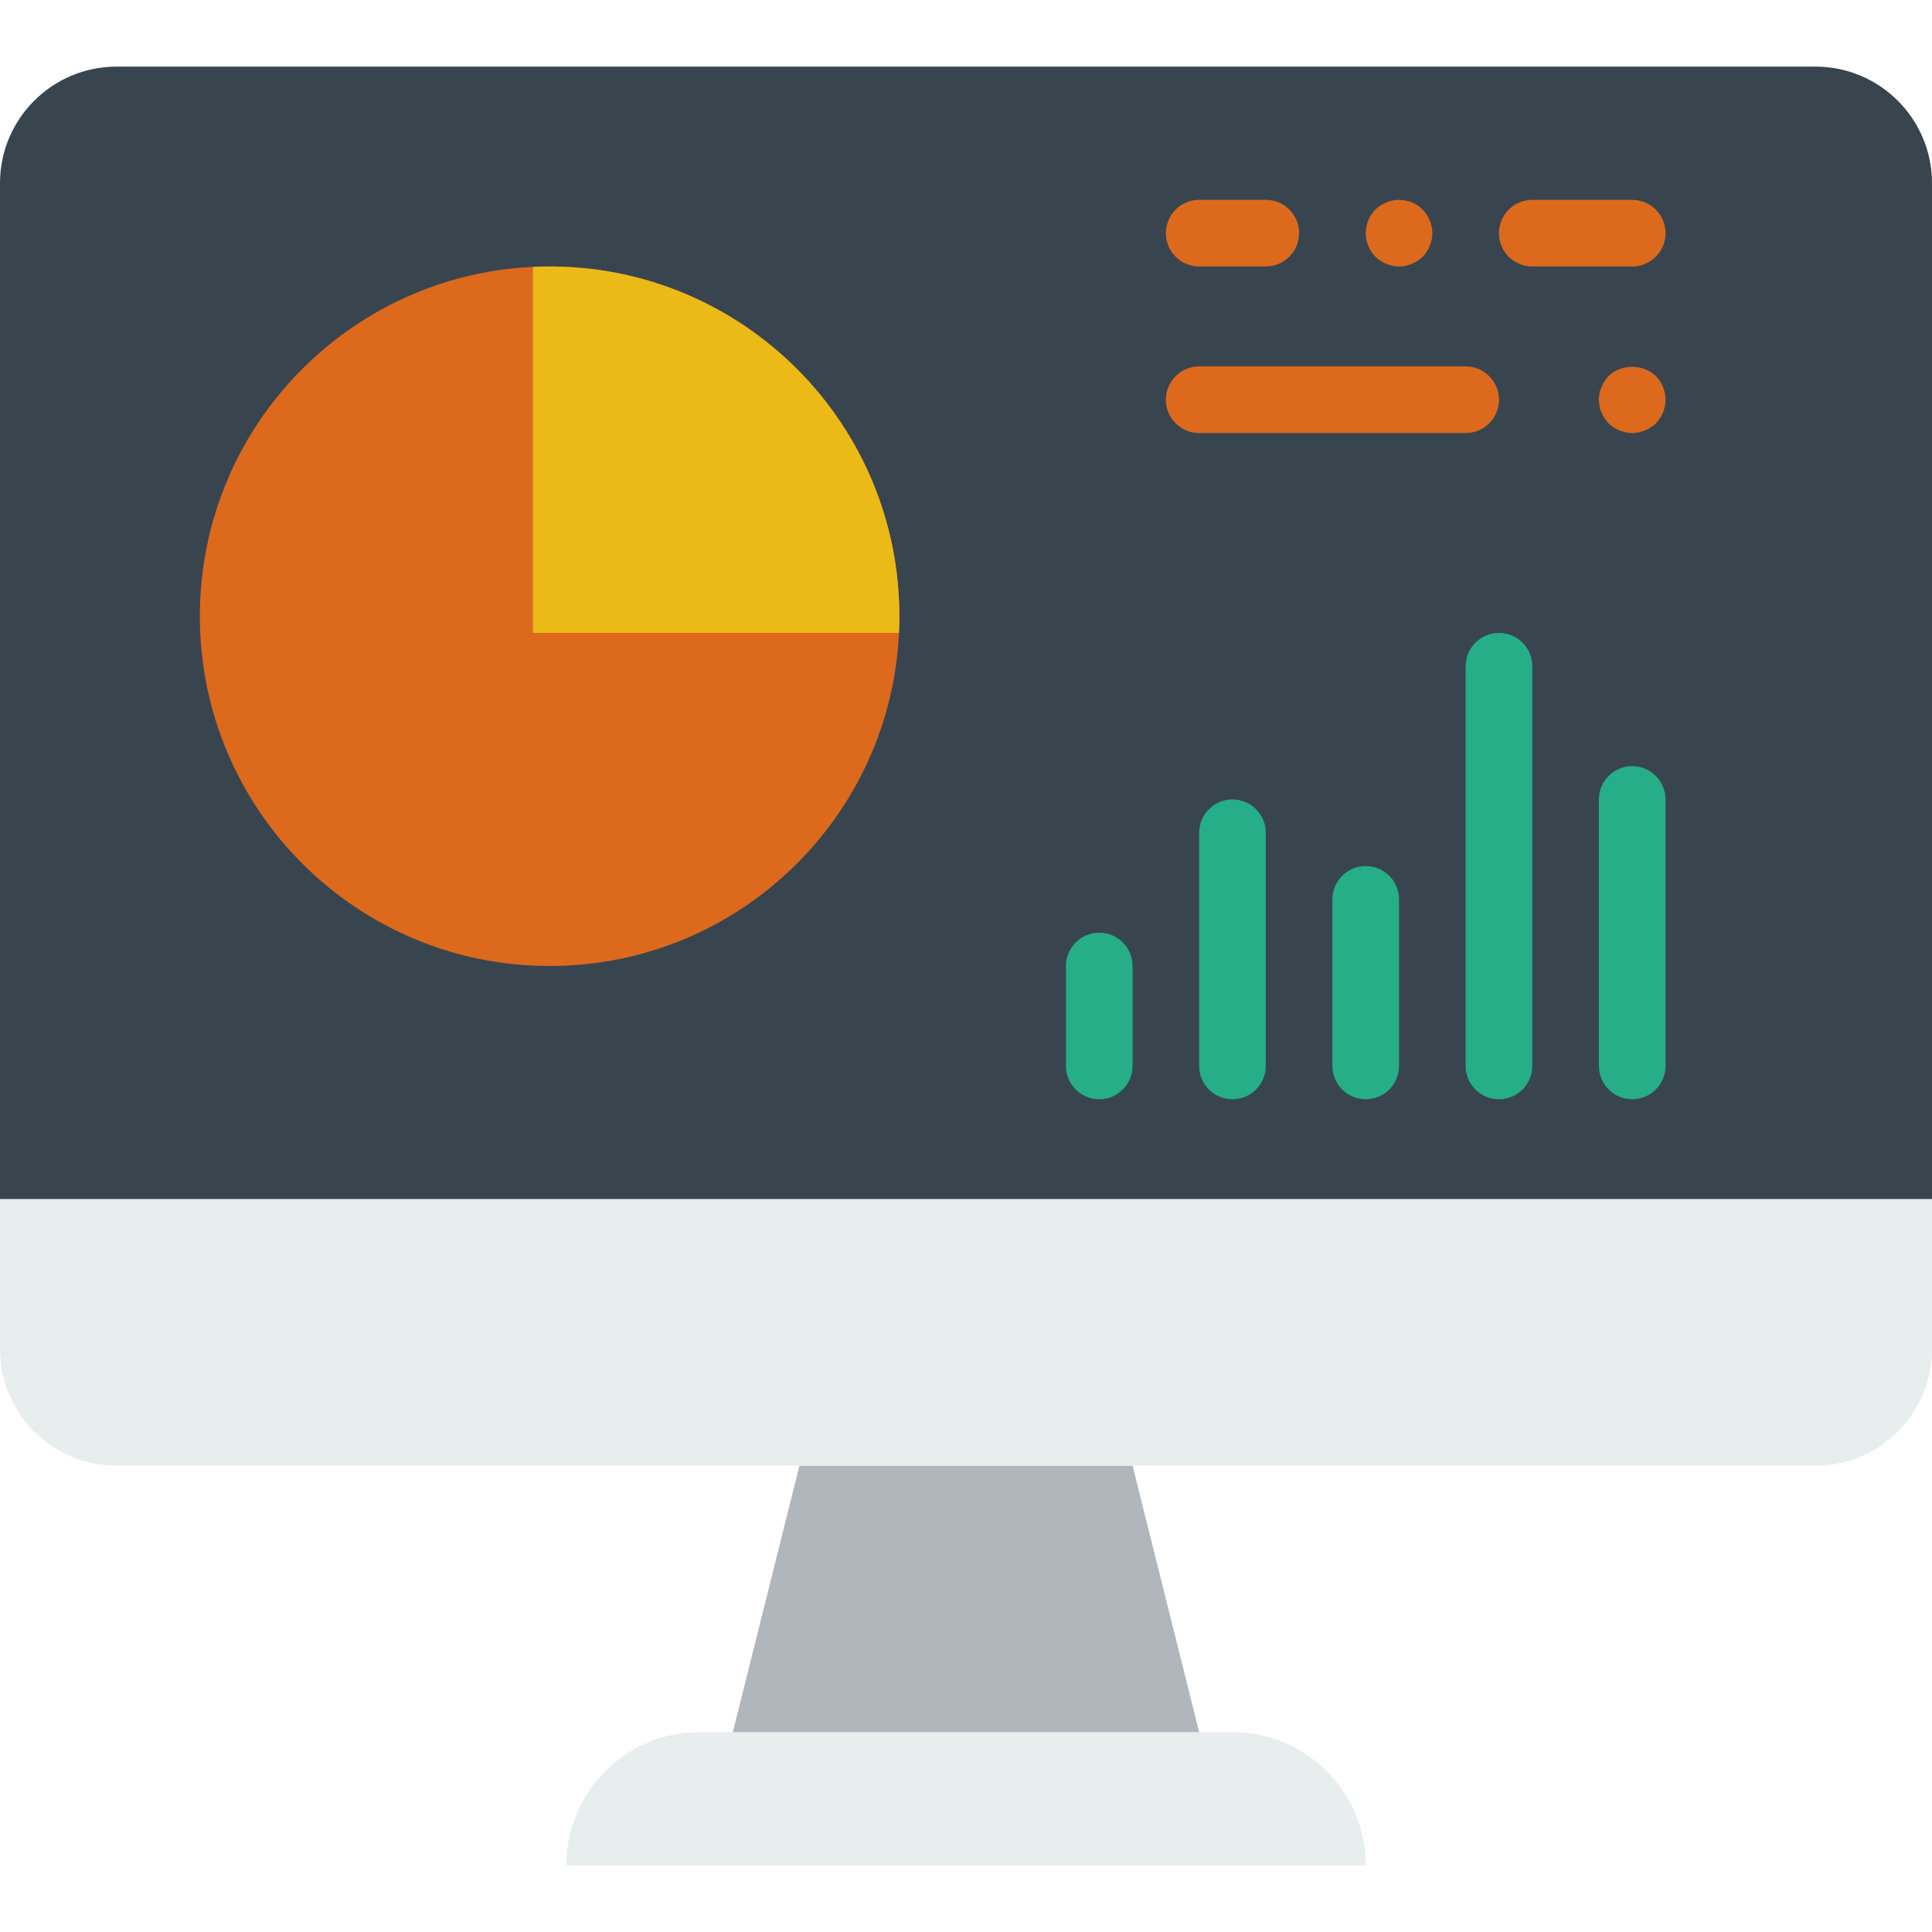
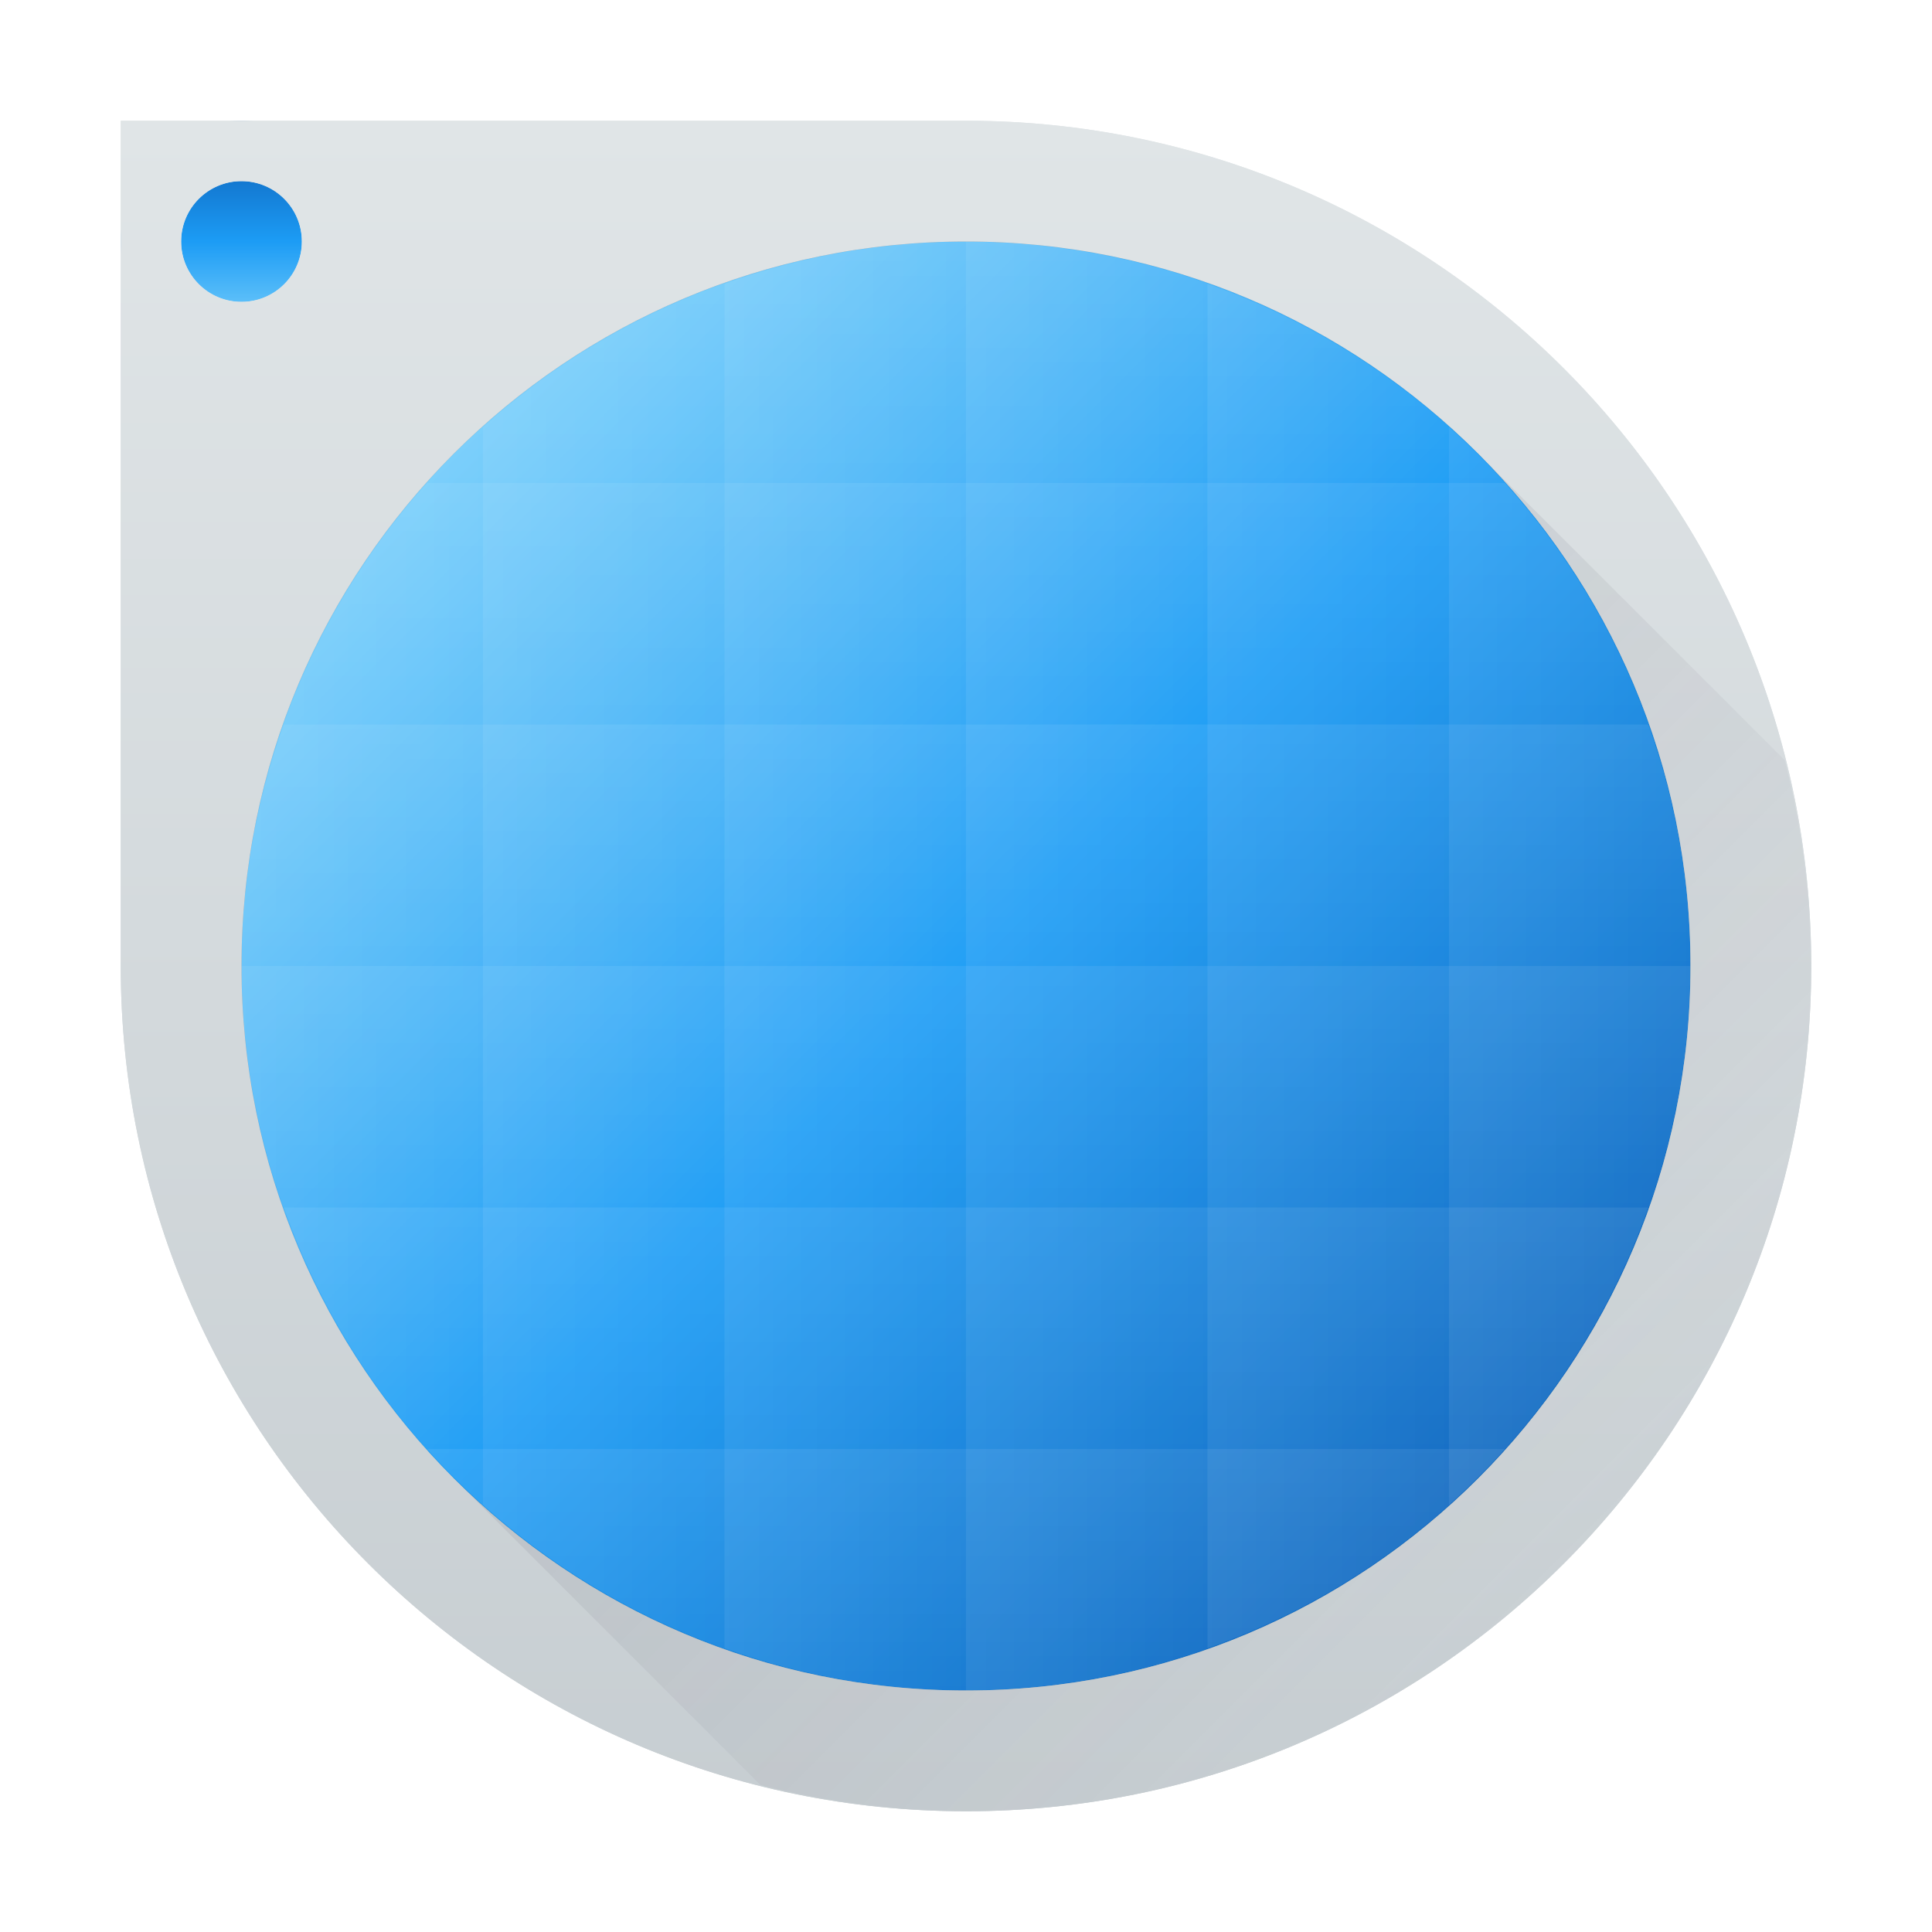
- <svg xmlns="http://www.w3.org/2000/svg" version="1.1" id="Layer_1" x="0px" y="0px" viewBox="0 0 512 512" style="enable-background:new 0 0 512 512;" xml:space="preserve">
-   <g>
-     <path style="fill:#38454F;" d="M512,317.793H0V48.552c0-17.064,13.833-30.897,30.897-30.897h450.207   c17.064,0,30.897,13.833,30.897,30.897V317.793z" />
-     <path style="fill:#E8EDEE;" d="M361.931,494.345H150.069c0-19.5,15.81-35.31,35.31-35.31h141.241   C346.121,459.034,361.931,474.845,361.931,494.345" />
-     <polygon style="fill:#B0B6BB;" points="317.793,459.034 194.207,459.034 211.862,388.414 300.138,388.414  " />
-     <path style="fill:#E8EDEE;" d="M481.103,388.414H30.897C13.833,388.414,0,374.581,0,357.517v-39.724h512v39.724   C512,374.581,498.167,388.414,481.103,388.414" />
-     <g>
-       <path style="fill:#25AE88;" d="M291.31,291.31c-4.882,0-8.828-3.955-8.828-8.828V256c0-4.873,3.946-8.828,8.828-8.828    c4.882,0,8.828,3.955,8.828,8.828v26.483C300.138,287.356,296.192,291.31,291.31,291.31" />
-       <path style="fill:#25AE88;" d="M326.621,291.31c-4.882,0-8.828-3.955-8.828-8.828V220.69c0-4.873,3.946-8.828,8.828-8.828    c4.882,0,8.828,3.955,8.828,8.828v61.793C335.448,287.356,331.502,291.31,326.621,291.31" />
-       <path style="fill:#25AE88;" d="M361.931,291.31c-4.882,0-8.828-3.955-8.828-8.828v-44.138c0-4.873,3.946-8.828,8.828-8.828    c4.882,0,8.828,3.955,8.828,8.828v44.138C370.759,287.356,366.813,291.31,361.931,291.31" />
-       <path style="fill:#25AE88;" d="M397.241,291.31c-4.882,0-8.828-3.955-8.828-8.828V176.552c0-4.873,3.946-8.828,8.828-8.828    c4.882,0,8.828,3.955,8.828,8.828v105.931C406.069,287.356,402.123,291.31,397.241,291.31" />
-       <path style="fill:#25AE88;" d="M432.552,291.31c-4.882,0-8.828-3.955-8.828-8.828v-70.621c0-4.873,3.946-8.828,8.828-8.828    c4.882,0,8.828,3.955,8.828,8.828v70.621C441.379,287.356,437.433,291.31,432.552,291.31" />
+ <svg xmlns="http://www.w3.org/2000/svg" xmlns:xlink="http://www.w3.org/1999/xlink" width="32" version="1.1" height="32" viewBox="0 0 32 32">
+   <defs id="defs5455">
+     <linearGradient id="linearGradient4508">
+       <stop style="stop-color:#ffffff" id="stop4510" />
+       <stop offset="1" style="stop-color:#ffffff;stop-opacity:0" id="stop4512" />
+     </linearGradient>
+     <linearGradient id="linearGradient4496">
+       <stop style="stop-color:#b83564" id="stop4498" />
+       <stop offset="0.5" style="stop-color:#ff6a5a" id="stop4504" />
+       <stop offset="1" style="stop-color:#ffb350" id="stop4500" />
+     </linearGradient>
+     <linearGradient xlink:href="#linearGradient4303" id="linearGradient4378" y1="31" y2="2" x2="0" gradientUnits="userSpaceOnUse" />
+     <linearGradient id="linearGradient4303">
+       <stop style="stop-color:#c6cdd1" id="stop4305" />
+       <stop offset="1" style="stop-color:#e0e5e7" id="stop4307" />
+     </linearGradient>
+     <linearGradient xlink:href="#linearGradient4143" id="linearGradient4481" y1="517.798" y2="521.798" x2="0" gradientUnits="userSpaceOnUse" />
+     <linearGradient xlink:href="#linearGradient4508" id="linearGradient4514" y1="529.798" y2="535.798" x2="0" gradientUnits="userSpaceOnUse" gradientTransform="matrix(0 -1 1 0 -134.2265 930.3695)" />
+     <linearGradient xlink:href="#linearGradient4508" id="linearGradient4518" y1="529.798" y2="535.798" gradientUnits="userSpaceOnUse" x2="0" gradientTransform="matrix(0 -1 1 0 -138.2265 930.3695)" />
+     <linearGradient xlink:href="#linearGradient4508" id="linearGradient4524" y1="529.798" y2="535.798" gradientUnits="userSpaceOnUse" x2="0" gradientTransform="matrix(0 1 1 0 -126.2265 129.2266)" />
+     <linearGradient xlink:href="#linearGradient4508" id="linearGradient4526" y1="529.798" y2="535.798" gradientUnits="userSpaceOnUse" x2="0" gradientTransform="matrix(0 -1 1 0 -130.2265 930.3695)" />
+     <linearGradient xlink:href="#linearGradient4508" id="linearGradient4620" y1="529.798" y2="535.798" gradientUnits="userSpaceOnUse" x2="0" gradientTransform="matrix(0 1 1 0 -122.2265 129.2266)" />
+     <linearGradient xlink:href="#linearGradient4508" id="linearGradient4644" y1="529.798" y2="535.798" gradientUnits="userSpaceOnUse" x2="0" gradientTransform="matrix(0 -1 1 0 -142.2265 930.3695)" />
+     <linearGradient xlink:href="#linearGradient4508" id="linearGradient4674" y1="529.798" y2="535.798" gradientUnits="userSpaceOnUse" x2="0" gradientTransform="matrix(1 0 0 1 1.99998 -2.99993)" />
+     <linearGradient xlink:href="#linearGradient4508" id="linearGradient4676" y1="529.798" y2="535.798" gradientUnits="userSpaceOnUse" x2="0" gradientTransform="matrix(1 0 0 1 1.99998 -6.99993)" />
+     <linearGradient xlink:href="#linearGradient4508" id="linearGradient4678" y1="529.798" y2="535.798" gradientUnits="userSpaceOnUse" x2="0" gradientTransform="matrix(-1 0 0 1 803.1429 5.00007)" />
+     <linearGradient xlink:href="#linearGradient4508" id="linearGradient4680" y1="529.798" y2="535.798" gradientUnits="userSpaceOnUse" x2="0" gradientTransform="matrix(1 0 0 1 1.99998 1.00007)" />
+     <linearGradient xlink:href="#linearGradient4508" id="linearGradient4682" y1="529.798" y2="535.798" gradientUnits="userSpaceOnUse" x2="0" gradientTransform="matrix(-1 0 0 1 803.1429 9.00007)" />
+     <linearGradient xlink:href="#linearGradient4508" id="linearGradient4684" y1="529.798" y2="535.798" gradientUnits="userSpaceOnUse" x2="0" gradientTransform="matrix(1 0 0 1 1.99998 -10.99993)" />
+     <linearGradient xlink:href="#linearGradient4496" id="linearGradient4749" y1="544.798" x1="413.571" y2="518.798" gradientUnits="userSpaceOnUse" x2="387.571" gradientTransform="matrix(1 0 0 1 -0.000013 0)" />
+     <linearGradient xlink:href="#linearGradient4410" id="linearGradient4839" y1="7" x1="7" y2="26" x2="26" gradientUnits="userSpaceOnUse" />
+     <linearGradient id="linearGradient4410">
+       <stop style="stop-color:#383e51" id="stop4412" />
+       <stop offset="1" style="stop-color:#655c6f;stop-opacity:0" id="stop4414" />
+     </linearGradient>
+     <linearGradient id="linearGradient4143">
+       <stop style="stop-color:#0a54ac" id="stop4145" />
+       <stop offset="0.5" style="stop-color:#1c9cf5" id="stop4270" />
+       <stop offset="1" style="stop-color:#9ae1fd" id="stop4147" />
+     </linearGradient>
+     <linearGradient xlink:href="#linearGradient4143" id="linearGradient4268" y1="544.798" x1="413.571" y2="518.798" gradientUnits="userSpaceOnUse" x2="387.571" gradientTransform="matrix(0.9230769 0 0 0.9230769 30.81318 40.90754)" />
+   </defs>
+   <g id="layer1" transform="matrix(1 0 0 1 -384.5714 -515.798)">
+     <circle cx="400.571" cy="531.798" style="fill:url(#linearGradient4749);stroke-linecap:square;stroke-width:0.096" r="13" id="circle4747" />
+     <circle cx="388.571" cy="519.798" style="fill:url(#linearGradient4481);stroke-linecap:square;stroke-width:0.2" id="path4479" r="2" />
+     <path style="fill:url(#linearGradient4378);fill-rule:evenodd" id="path4203" d="M 2 2 L 2 16 A 14 14 0 0 0 16 30 A 14 14 0 0 0 30 16 A 14 14 0 0 0 16 2 L 2 2 z M 4 3 A 1 1 0 0 1 5 4 A 1 1 0 0 1 4 5 A 1 1 0 0 1 3 4 A 1 1 0 0 1 4 3 z M 16 4 A 12 12 0 0 1 28 16 A 12 12 0 0 1 16 28 A 12 12 0 0 1 4 16 A 12 12 0 0 1 16 4 z " transform="matrix(1 0 0 1 384.5714 515.798)" />
+     <circle cx="400.571" cy="531.798" style="fill:#99a1a7;stroke-linecap:square;stroke-width:0.1" id="path4745" r="13" />
+     <circle cx="400.571" cy="531.798" style="fill:url(#linearGradient4268);stroke-linecap:square;stroke-width:0.089" id="path4483" r="12" />
+     <g id="g4253">
+       <path style="fill:url(#linearGradient4514);opacity:0.1;stroke-linecap:square;stroke-width:0.1" id="rect4506" d="m 400.571,519.798 a 12,12 0 0 0 -4,0.701 l 0,3.299 0,4 0,4 0,4 0,4 0,3.299 a 12,12 0 0 0 4,0.701 l 0,-4 0,-4 0,-4 0,-4 0,-4 0,-4 z" />
+       <path style="fill:url(#linearGradient4518);opacity:0.1;stroke-linecap:square;stroke-width:0.1" id="rect4516" d="m 396.571,520.499 a 12,12 0 0 0 -4,2.373 l 0,0.926 0,4 0,4 0,4 0,4 0,0.928 a 12,12 0 0 0 4,2.371 l 0,-3.299 0,-4 0,-4 0,-4 0,-4 0,-3.299 z" />
+       <path style="fill:url(#linearGradient4524);opacity:0.1;stroke-linecap:square;stroke-width:0.1" id="rect4520" d="m 404.571,520.499 0,3.299 0,4 0,4 0,4 0,4 0,3.299 a 12,12 0 0 0 4,-2.373 l 0,-0.926 0,-4 0,-4 0,-4 0,-4 0,-0.928 a 12,12 0 0 0 -4,-2.371 z" />
+       <path style="fill:url(#linearGradient4526);opacity:0.1;stroke-linecap:square;stroke-width:0.1" id="rect4522" d="m 400.571,519.798 0,4 0,4 0,4 0,4 0,4 0,4 a 12,12 0 0 0 4,-0.701 l 0,-3.299 0,-4 0,-4 0,-4 0,-4 0,-3.299 a 12,12 0 0 0 -4,-0.701 z" />
+       <path style="fill:url(#linearGradient4620);opacity:0.1;stroke-linecap:square;stroke-width:0.1" id="rect4608" d="m 408.571,522.87 0,0.928 0,4 0,4 0,4 0,4 0,0.926 a 12,12 0 0 0 4,-8.926 12,12 0 0 0 -4,-8.928 z" />
+       <path style="fill:url(#linearGradient4644);opacity:0.1;stroke-linecap:square;stroke-width:0.1" id="rect4632" d="m 392.571,522.872 a 12,12 0 0 0 -4,8.926 12,12 0 0 0 4,8.928 l 0,-0.928 0,-4 0,-4 0,-4 0,-4 0,-0.926 z" />
+       <g id="g4245">
+         <path style="fill:url(#linearGradient4674);opacity:0.1;stroke-linecap:square;stroke-width:0.1" id="path4662" d="m 389.273,527.798 a 12,12 0 0 0 -0.701,4 l 4,0 4,0 4,0 4,0 4,0 4,0 a 12,12 0 0 0 -0.701,-4 l -3.299,0 -4,0 -4,0 -4,0 -4,0 -3.299,0 z" />
+         <path style="fill:url(#linearGradient4676);opacity:0.1;stroke-linecap:square;stroke-width:0.1" id="path4664" d="m 391.644,523.798 a 12,12 0 0 0 -2.371,4 l 3.299,0 4,0 4,0 4,0 4,0 3.299,0 a 12,12 0 0 0 -2.373,-4 l -0.926,0 -4,0 -4,0 -4,0 -4,0 -0.928,0 z" />
+         <path style="fill:url(#linearGradient4678);opacity:0.1;stroke-linecap:square;stroke-width:0.1" id="path4666" d="m 389.273,535.798 a 12,12 0 0 0 2.373,4 l 0.926,0 4,0 4,0 4,0 4,0 0.928,0 a 12,12 0 0 0 2.371,-4 l -3.299,0 -4,0 -4,0 -4,0 -4,0 -3.299,0 z" />
+         <path style="fill:url(#linearGradient4680);opacity:0.1;stroke-linecap:square;stroke-width:0.1" id="path4668" d="m 388.571,531.798 a 12,12 0 0 0 0.701,4 l 3.299,0 4,0 4,0 4,0 4,0 3.299,0 a 12,12 0 0 0 0.701,-4 l -4,0 -4,0 -4,0 -4,0 -4,0 -4,0 z" />
+         <path style="fill:url(#linearGradient4682);opacity:0.1;stroke-linecap:square;stroke-width:0.1" id="path4670" d="m 391.646,539.798 a 12,12 0 0 0 8.926,4 12,12 0 0 0 8.928,-4 l -0.928,0 -4,0 -4,0 -4,0 -4,0 -0.926,0 z" />
+         <path style="fill:url(#linearGradient4684);opacity:0.1;stroke-linecap:square;stroke-width:0.1" id="path4672" d="m 400.571,519.798 a 12,12 0 0 0 -8.928,4 l 0.928,0 4,0 4,0 4,0 4,0 0.926,0 a 12,12 0 0 0 -8.926,-4 z" />
+       </g>
    </g>
-     <path style="fill:#DD691D;" d="M238.345,163.31c0,51.191-41.498,92.69-92.69,92.69s-92.69-41.498-92.69-92.69   s41.498-92.69,92.69-92.69S238.345,112.119,238.345,163.31" />
-     <path style="fill:#ECBA16;" d="M141.362,70.718c-0.044,0.044-0.071,0.079-0.124,0.124v96.556c0,0.185,0.15,0.327,0.327,0.327   h96.556c0.044-0.044,0.079-0.071,0.124-0.124C240.708,113.02,195.943,68.255,141.362,70.718" />
-     <g>
-       <path style="fill:#DD691D;" d="M388.414,114.759h-70.621c-4.882,0-8.828-3.955-8.828-8.828c0-4.873,3.946-8.828,8.828-8.828    h70.621c4.882,0,8.828,3.955,8.828,8.828C397.241,110.804,393.295,114.759,388.414,114.759" />
-       <path style="fill:#DD691D;" d="M432.552,114.759c-2.295,0-4.599-0.971-6.268-2.56c-0.353-0.441-0.794-0.883-1.059-1.324    c-0.353-0.53-0.618-1.059-0.794-1.589c-0.265-0.53-0.441-1.059-0.53-1.589c-0.088-0.618-0.177-1.236-0.177-1.766    c0-0.53,0.088-1.148,0.177-1.766c0.088-0.53,0.265-1.059,0.53-1.589c0.177-0.53,0.441-1.059,0.794-1.589    c0.265-0.441,0.706-0.883,1.059-1.324c3.266-3.266,9.181-3.266,12.535,0c1.589,1.677,2.56,3.884,2.56,6.268    c0,2.383-0.971,4.59-2.56,6.268C437.142,113.788,434.847,114.759,432.552,114.759" />
-       <path style="fill:#DD691D;" d="M432.552,70.621h-26.483c-4.882,0-8.828-3.955-8.828-8.828s3.946-8.828,8.828-8.828h26.483    c4.882,0,8.828,3.955,8.828,8.828S437.433,70.621,432.552,70.621" />
-       <path style="fill:#DD691D;" d="M335.448,70.621h-17.655c-4.882,0-8.828-3.955-8.828-8.828s3.946-8.828,8.828-8.828h17.655    c4.882,0,8.828,3.955,8.828,8.828S340.33,70.621,335.448,70.621" />
-       <path style="fill:#DD691D;" d="M370.759,70.621c-2.295,0-4.599-0.971-6.268-2.56c-1.598-1.677-2.56-3.972-2.56-6.268    c0-2.295,0.962-4.59,2.56-6.268c0.883-0.794,1.766-1.412,2.913-1.854c3.266-1.412,7.15-0.618,9.622,1.854    c1.589,1.677,2.56,3.972,2.56,6.268c0,2.295-0.971,4.59-2.56,6.268C375.349,69.65,373.054,70.621,370.759,70.621" />
-     </g>
+     <path style="fill:url(#linearGradient4378);fill-rule:evenodd" id="path4821" d="M 2 2 L 2 16 A 14 14 0 0 0 16 30 A 14 14 0 0 0 30 16 A 14 14 0 0 0 16 2 L 2 2 z M 4 3 A 1 1 0 0 1 5 4 A 1 1 0 0 1 4 5 A 1 1 0 0 1 3 4 A 1 1 0 0 1 4 3 z M 16 4 A 12 12 0 0 1 28 16 A 12 12 0 0 1 16 28 A 12 12 0 0 1 4 16 A 12 12 0 0 1 16 4 z " transform="matrix(1 0 0 1 384.5714 515.798)" />
+     <path style="fill:url(#linearGradient4839);opacity:0.2;stroke-linecap:square;stroke-width:0.1" id="rect4819" d="M 24.484 7.516 L 24.48 7.52 A 12 12 0 0 1 24.607 7.639 L 24.484 7.516 z M 24.607 7.639 A 12 12 0 0 1 28 16 A 12 12 0 0 1 16 28 A 12 12 0 0 1 7.52 24.48 L 7.516 24.484 L 12.596 29.566 A 14 14 0 0 0 16 30 A 14 14 0 0 0 30 16 A 14 14 0 0 0 29.561 12.59 L 24.607 7.639 z " transform="matrix(1 0 0 1 384.5714 515.798)" />
  </g>
-   <g>
- </g>
-   <g>
- </g>
-   <g>
- </g>
-   <g>
- </g>
-   <g>
- </g>
-   <g>
- </g>
-   <g>
- </g>
-   <g>
- </g>
-   <g>
- </g>
-   <g>
- </g>
-   <g>
- </g>
-   <g>
- </g>
-   <g>
- </g>
-   <g>
- </g>
-   <g>
- </g>
</svg>
